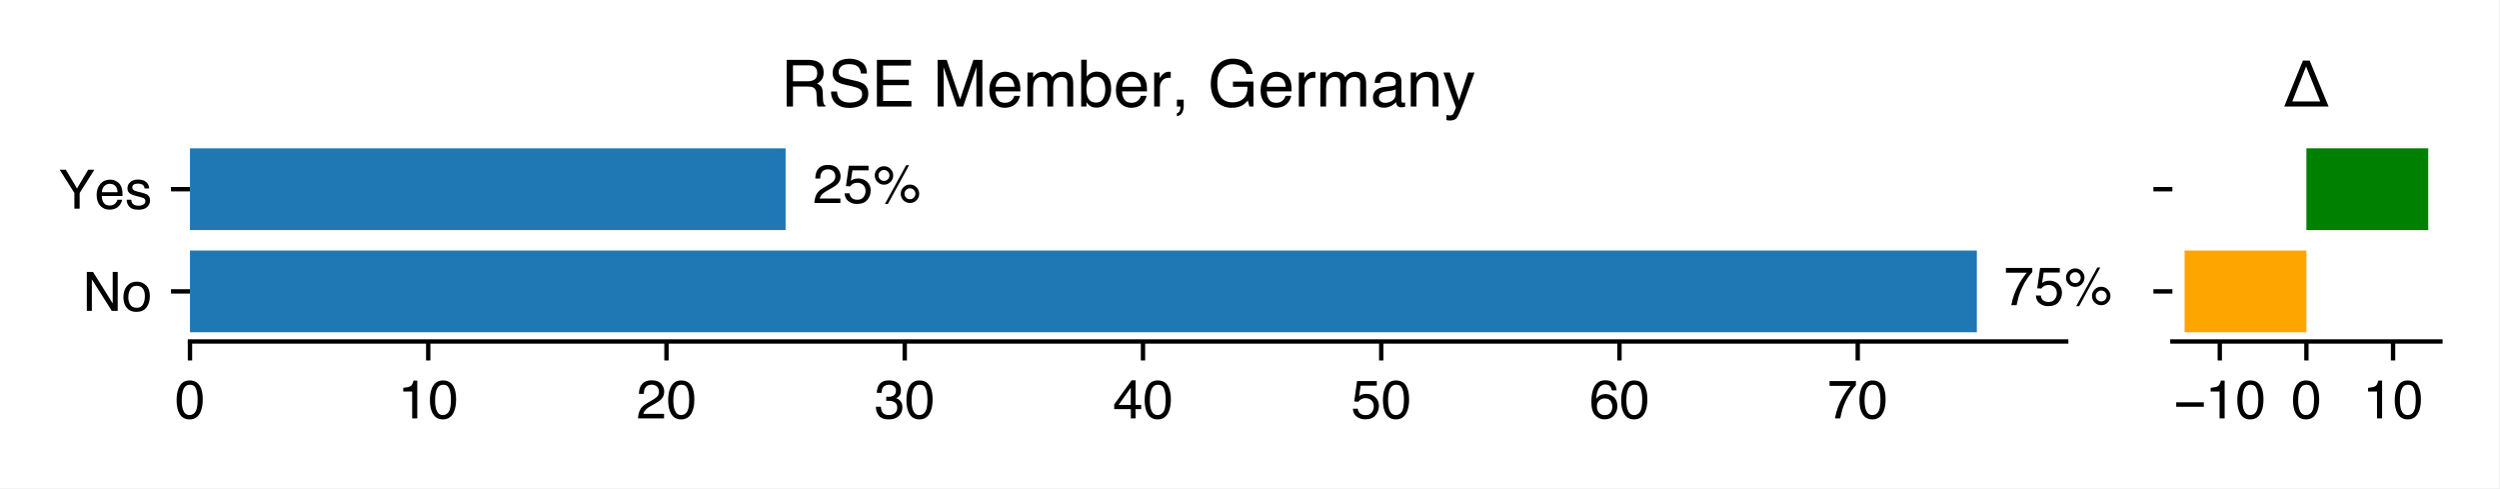
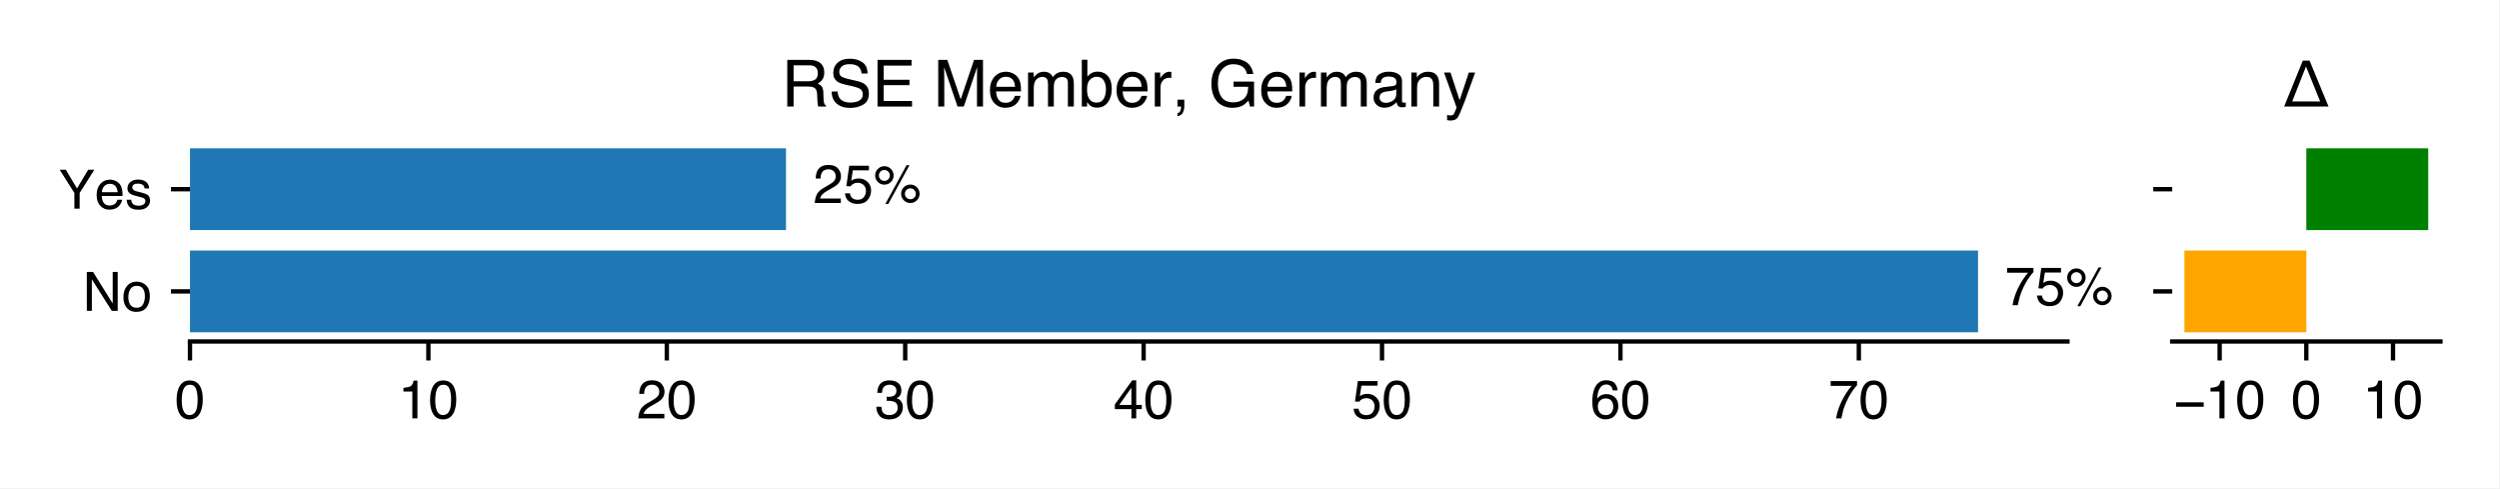
<svg xmlns="http://www.w3.org/2000/svg" xmlns:xlink="http://www.w3.org/1999/xlink" width="460.8pt" height="90pt" viewBox="0 0 460.8 90" version="1.1">
  <defs>
    <style type="text/css">*{stroke-linejoin: round; stroke-linecap: butt}</style>
  </defs>
  <g id="figure_1">
    <g id="patch_1">
      <path d="M 0 90  L 460.8 90  L 460.8 0  L 0 0  z " style="fill: #ffffff" />
    </g>
    <g id="axes_1">
      <g id="patch_2">
-         <path d="M 35.031 62.942  L 380.995 62.942  L 380.995 25.642  L 35.031 25.642  z " style="fill: #ffffff" />
+         <path d="M 35.031 62.942  L 381.223 62.942  L 381.223 25.642  L 35.031 25.642  z " style="fill: #ffffff" />
      </g>
      <g id="patch_3">
-         <path d="M 35.031 61.247  L 364.521 61.247  L 364.521 46.176  L 35.031 46.176  z " clip-path="url(#p55cccc81d5)" style="fill: #1f77b4" />
+         <path d="M 35.031 61.247  L 364.738 61.247  L 364.738 46.176  L 35.031 46.176  z " clip-path="url(#peffbb011fd)" style="fill: #1f77b4" />
      </g>
      <g id="patch_4">
-         <path d="M 35.031 42.409  L 144.861 42.409  L 144.861 27.338  L 35.031 27.338  z " clip-path="url(#p55cccc81d5)" style="fill: #1f77b4" />
+         <path d="M 35.031 42.409  L 144.933 42.409  L 144.933 27.338  L 35.031 27.338  z " clip-path="url(#peffbb011fd)" style="fill: #1f77b4" />
      </g>
      <g id="matplotlib.axis_1">
        <g id="xtick_1">
          <g id="line2d_1">
            <defs>
              <path id="m4c99cd72f3" d="M 0 0  L 0 3.5  " style="stroke: #000000; stroke-width: 0.8" />
            </defs>
            <g>
              <use xlink:href="#m4c99cd72f3" x="35.031" y="62.942" style="stroke: #000000; stroke-width: 0.8" />
            </g>
          </g>
          <g id="text_1">
            <g transform="translate(32.25078 77.11562)scale(0.1 -0.1)">
              <defs>
                <path id="Helvetica-30" d="M 1731 4475  Q 2600 4475 2988 3759  Q 3288 3206 3288 2244  Q 3288 1331 3016 734  Q 2622 -122 1728 -122  Q 922 -122 528 578  Q 200 1163 200 2147  Q 200 2909 397 3456  Q 766 4475 1731 4475  z M 1725 391  Q 2163 391 2422 778  Q 2681 1166 2681 2222  Q 2681 2984 2493 3476  Q 2306 3969 1766 3969  Q 1269 3969 1039 3501  Q 809 3034 809 2125  Q 809 1441 956 1025  Q 1181 391 1725 391  z " transform="scale(0.015625)" />
              </defs>
              <use xlink:href="#Helvetica-30" />
            </g>
          </g>
        </g>
        <g id="xtick_2">
          <g id="line2d_2">
            <g>
-               <use xlink:href="#m4c99cd72f3" x="78.963" y="62.942" style="stroke: #000000; stroke-width: 0.8" />
+               <use xlink:href="#m4c99cd72f3" x="78.992" y="62.942" style="stroke: #000000; stroke-width: 0.8" />
            </g>
          </g>
          <g id="text_2">
-             <g transform="translate(73.40223 77.11562)scale(0.1 -0.1)">
+             <g transform="translate(73.43115 77.11562)scale(0.1 -0.1)">
              <defs>
                <path id="Helvetica-31" d="M 613 3169  L 613 3600  Q 1222 3659 1462 3798  Q 1703 3938 1822 4456  L 2266 4456  L 2266 0  L 1666 0  L 1666 3169  L 613 3169  z " transform="scale(0.015625)" />
              </defs>
              <use xlink:href="#Helvetica-31" />
              <use xlink:href="#Helvetica-30" x="55.615" />
            </g>
          </g>
        </g>
        <g id="xtick_3">
          <g id="line2d_3">
            <g>
-               <use xlink:href="#m4c99cd72f3" x="122.895" y="62.942" style="stroke: #000000; stroke-width: 0.8" />
+               <use xlink:href="#m4c99cd72f3" x="122.953" y="62.942" style="stroke: #000000; stroke-width: 0.8" />
            </g>
          </g>
          <g id="text_3">
-             <g transform="translate(117.3341 77.11562)scale(0.1 -0.1)">
+             <g transform="translate(117.392 77.11562)scale(0.1 -0.1)">
              <defs>
                <path id="Helvetica-32" d="M 200 0  Q 231 578 439 1006  Q 647 1434 1250 1784  L 1850 2131  Q 2253 2366 2416 2531  Q 2672 2791 2672 3125  Q 2672 3516 2437 3745  Q 2203 3975 1813 3975  Q 1234 3975 1013 3538  Q 894 3303 881 2888  L 309 2888  Q 319 3472 525 3841  Q 891 4491 1816 4491  Q 2584 4491 2939 4075  Q 3294 3659 3294 3150  Q 3294 2613 2916 2231  Q 2697 2009 2131 1694  L 1703 1456  Q 1397 1288 1222 1134  Q 909 863 828 531  L 3272 531  L 3272 0  L 200 0  z " transform="scale(0.015625)" />
              </defs>
              <use xlink:href="#Helvetica-32" />
              <use xlink:href="#Helvetica-30" x="55.615" />
            </g>
          </g>
        </g>
        <g id="xtick_4">
          <g id="line2d_4">
            <g>
-               <use xlink:href="#m4c99cd72f3" x="166.827" y="62.942" style="stroke: #000000; stroke-width: 0.8" />
+               <use xlink:href="#m4c99cd72f3" x="166.914" y="62.942" style="stroke: #000000; stroke-width: 0.8" />
            </g>
          </g>
          <g id="text_4">
-             <g transform="translate(161.2661 77.11562)scale(0.1 -0.1)">
+             <g transform="translate(161.3528 77.11562)scale(0.1 -0.1)">
              <defs>
                <path id="Helvetica-33" d="M 1663 -122  Q 869 -122 511 314  Q 153 750 153 1375  L 741 1375  Q 778 941 903 744  Q 1122 391 1694 391  Q 2138 391 2406 628  Q 2675 866 2675 1241  Q 2675 1703 2392 1887  Q 2109 2072 1606 2072  Q 1550 2072 1492 2070  Q 1434 2069 1375 2066  L 1375 2563  Q 1463 2553 1522 2550  Q 1581 2547 1650 2547  Q 1966 2547 2169 2647  Q 2525 2822 2525 3272  Q 2525 3606 2287 3787  Q 2050 3969 1734 3969  Q 1172 3969 956 3594  Q 838 3388 822 3006  L 266 3006  Q 266 3506 466 3856  Q 809 4481 1675 4481  Q 2359 4481 2734 4176  Q 3109 3872 3109 3294  Q 3109 2881 2888 2625  Q 2750 2466 2531 2375  Q 2884 2278 3082 2001  Q 3281 1725 3281 1325  Q 3281 684 2859 281  Q 2438 -122 1663 -122  z " transform="scale(0.015625)" />
              </defs>
              <use xlink:href="#Helvetica-33" />
              <use xlink:href="#Helvetica-30" x="55.615" />
            </g>
          </g>
        </g>
        <g id="xtick_5">
          <g id="line2d_5">
            <g>
-               <use xlink:href="#m4c99cd72f3" x="210.759" y="62.942" style="stroke: #000000; stroke-width: 0.8" />
+               <use xlink:href="#m4c99cd72f3" x="210.875" y="62.942" style="stroke: #000000; stroke-width: 0.8" />
            </g>
          </g>
          <g id="text_5">
-             <g transform="translate(205.198 77.11562)scale(0.1 -0.1)">
+             <g transform="translate(205.3137 77.11562)scale(0.1 -0.1)">
              <defs>
                <path id="Helvetica-34" d="M 2116 1584  L 2116 3613  L 681 1584  L 2116 1584  z M 2125 0  L 2125 1094  L 163 1094  L 163 1644  L 2213 4488  L 2688 4488  L 2688 1584  L 3347 1584  L 3347 1094  L 2688 1094  L 2688 0  L 2125 0  z " transform="scale(0.015625)" />
              </defs>
              <use xlink:href="#Helvetica-34" />
              <use xlink:href="#Helvetica-30" x="55.615" />
            </g>
          </g>
        </g>
        <g id="xtick_6">
          <g id="line2d_6">
            <g>
-               <use xlink:href="#m4c99cd72f3" x="254.691" y="62.942" style="stroke: #000000; stroke-width: 0.8" />
+               <use xlink:href="#m4c99cd72f3" x="254.835" y="62.942" style="stroke: #000000; stroke-width: 0.8" />
            </g>
          </g>
          <g id="text_6">
-             <g transform="translate(249.1299 77.11562)scale(0.1 -0.1)">
+             <g transform="translate(249.2745 77.11562)scale(0.1 -0.1)">
              <defs>
                <path id="Helvetica-35" d="M 791 1141  Q 847 659 1238 475  Q 1438 381 1700 381  Q 2200 381 2440 700  Q 2681 1019 2681 1406  Q 2681 1875 2395 2131  Q 2109 2388 1709 2388  Q 1419 2388 1211 2275  Q 1003 2163 856 1963  L 369 1991  L 709 4400  L 3034 4400  L 3034 3856  L 1131 3856  L 941 2613  Q 1097 2731 1238 2791  Q 1488 2894 1816 2894  Q 2431 2894 2859 2497  Q 3288 2100 3288 1491  Q 3288 856 2895 371  Q 2503 -113 1644 -113  Q 1097 -113 676 195  Q 256 503 206 1141  L 791 1141  z " transform="scale(0.015625)" />
              </defs>
              <use xlink:href="#Helvetica-35" />
              <use xlink:href="#Helvetica-30" x="55.615" />
            </g>
          </g>
        </g>
        <g id="xtick_7">
          <g id="line2d_7">
            <g>
-               <use xlink:href="#m4c99cd72f3" x="298.623" y="62.942" style="stroke: #000000; stroke-width: 0.8" />
+               <use xlink:href="#m4c99cd72f3" x="298.796" y="62.942" style="stroke: #000000; stroke-width: 0.8" />
            </g>
          </g>
          <g id="text_7">
-             <g transform="translate(293.0618 77.11562)scale(0.1 -0.1)">
+             <g transform="translate(293.2354 77.11562)scale(0.1 -0.1)">
              <defs>
                <path id="Helvetica-36" d="M 1872 4494  Q 2622 4494 2917 4105  Q 3213 3716 3213 3303  L 2656 3303  Q 2606 3569 2497 3719  Q 2294 4000 1881 4000  Q 1409 4000 1131 3564  Q 853 3128 822 2316  Q 1016 2600 1309 2741  Q 1578 2866 1909 2866  Q 2472 2866 2890 2506  Q 3309 2147 3309 1434  Q 3309 825 2912 354  Q 2516 -116 1781 -116  Q 1153 -116 697 361  Q 241 838 241 1966  Q 241 2800 444 3381  Q 834 4494 1872 4494  z M 1831 384  Q 2275 384 2495 682  Q 2716 981 2716 1388  Q 2716 1731 2519 2042  Q 2322 2353 1803 2353  Q 1441 2353 1167 2112  Q 894 1872 894 1388  Q 894 963 1142 673  Q 1391 384 1831 384  z " transform="scale(0.015625)" />
              </defs>
              <use xlink:href="#Helvetica-36" />
              <use xlink:href="#Helvetica-30" x="55.615" />
            </g>
          </g>
        </g>
        <g id="xtick_8">
          <g id="line2d_8">
            <g>
-               <use xlink:href="#m4c99cd72f3" x="342.555" y="62.942" style="stroke: #000000; stroke-width: 0.8" />
+               <use xlink:href="#m4c99cd72f3" x="342.757" y="62.942" style="stroke: #000000; stroke-width: 0.8" />
            </g>
          </g>
          <g id="text_8">
-             <g transform="translate(336.9937 77.11562)scale(0.1 -0.1)">
+             <g transform="translate(337.1962 77.11562)scale(0.1 -0.1)">
              <defs>
                <path id="Helvetica-37" d="M 3347 4400  L 3347 3909  Q 3131 3700 2773 3181  Q 2416 2663 2141 2063  Q 1869 1478 1728 997  Q 1638 688 1494 0  L 872 0  Q 1084 1281 1809 2550  Q 2238 3294 2709 3834  L 234 3834  L 234 4400  L 3347 4400  z " transform="scale(0.015625)" />
              </defs>
              <use xlink:href="#Helvetica-37" />
              <use xlink:href="#Helvetica-30" x="55.615" />
            </g>
          </g>
        </g>
      </g>
      <g id="matplotlib.axis_2">
        <g id="ytick_1">
          <g id="line2d_9">
            <defs>
              <path id="m8e343aef83" d="M 0 0  L -3.5 0  " style="stroke: #000000; stroke-width: 0.8" />
            </defs>
            <g>
              <use xlink:href="#m8e343aef83" x="35.031" y="53.711" style="stroke: #000000; stroke-width: 0.8" />
            </g>
          </g>
          <g id="text_9">
            <g transform="translate(15.24844 57.29818)scale(0.1 -0.1)">
              <defs>
                <path id="Helvetica-4e" d="M 488 4591  L 1222 4591  L 3541 872  L 3541 4591  L 4131 4591  L 4131 0  L 3434 0  L 1081 3716  L 1081 0  L 488 0  L 488 4591  z M 2269 4591  L 2269 4591  z " transform="scale(0.015625)" />
                <path id="Helvetica-6f" d="M 1741 363  Q 2300 363 2508 786  Q 2716 1209 2716 1728  Q 2716 2197 2566 2491  Q 2328 2953 1747 2953  Q 1231 2953 997 2559  Q 763 2166 763 1609  Q 763 1075 997 719  Q 1231 363 1741 363  z M 1763 3444  Q 2409 3444 2856 3012  Q 3303 2581 3303 1744  Q 3303 934 2909 406  Q 2516 -122 1688 -122  Q 997 -122 590 345  Q 184 813 184 1600  Q 184 2444 612 2944  Q 1041 3444 1763 3444  z M 1744 3428  L 1744 3428  z " transform="scale(0.015625)" />
              </defs>
              <use xlink:href="#Helvetica-4e" />
              <use xlink:href="#Helvetica-6f" x="72.217" />
            </g>
          </g>
        </g>
        <g id="ytick_2">
          <g id="line2d_10">
            <g>
              <use xlink:href="#m8e343aef83" x="35.031" y="34.873" style="stroke: #000000; stroke-width: 0.8" />
            </g>
          </g>
          <g id="text_10">
            <g transform="translate(10.8 38.45995)scale(0.1 -0.1)">
              <defs>
                <path id="Helvetica-59" d="M 131 4591  L 856 4591  L 2175 2384  L 3494 4591  L 4222 4591  L 2488 1850  L 2488 0  L 1866 0  L 1866 1850  L 131 4591  z M 2184 4591  L 2184 4591  z " transform="scale(0.015625)" />
                <path id="Helvetica-65" d="M 1806 3422  Q 2163 3422 2497 3255  Q 2831 3088 3006 2822  Q 3175 2569 3231 2231  Q 3281 2000 3281 1494  L 828 1494  Q 844 984 1069 676  Q 1294 369 1766 369  Q 2206 369 2469 659  Q 2619 828 2681 1050  L 3234 1050  Q 3213 866 3089 639  Q 2966 413 2813 269  Q 2556 19 2178 -69  Q 1975 -119 1719 -119  Q 1094 -119 659 336  Q 225 791 225 1609  Q 225 2416 662 2919  Q 1100 3422 1806 3422  z M 2703 1941  Q 2669 2306 2544 2525  Q 2313 2931 1772 2931  Q 1384 2931 1121 2651  Q 859 2372 844 1941  L 2703 1941  z M 1753 3428  L 1753 3428  z " transform="scale(0.015625)" />
                <path id="Helvetica-73" d="M 747 1050  Q 772 769 888 619  Q 1100 347 1625 347  Q 1938 347 2175 483  Q 2413 619 2413 903  Q 2413 1119 2222 1231  Q 2100 1300 1741 1391  L 1294 1503  Q 866 1609 663 1741  Q 300 1969 300 2372  Q 300 2847 642 3140  Q 984 3434 1563 3434  Q 2319 3434 2653 2991  Q 2863 2709 2856 2384  L 2325 2384  Q 2309 2575 2191 2731  Q 1997 2953 1519 2953  Q 1200 2953 1036 2831  Q 872 2709 872 2509  Q 872 2291 1088 2159  Q 1213 2081 1456 2022  L 1828 1931  Q 2434 1784 2641 1647  Q 2969 1431 2969 969  Q 2969 522 2630 197  Q 2291 -128 1597 -128  Q 850 -128 539 211  Q 228 550 206 1050  L 747 1050  z M 1578 3428  L 1578 3428  z " transform="scale(0.015625)" />
              </defs>
              <use xlink:href="#Helvetica-59" />
              <use xlink:href="#Helvetica-65" x="66.699" />
              <use xlink:href="#Helvetica-73" x="122.314" />
            </g>
          </g>
        </g>
      </g>
      <g id="patch_5">
-         <path d="M 35.031 62.942  L 380.995 62.942  " style="fill: none; stroke: #000000; stroke-width: 0.8; stroke-linejoin: miter; stroke-linecap: square" />
+         <path d="M 35.031 62.942  L 381.223 62.942  " style="fill: none; stroke: #000000; stroke-width: 0.8; stroke-linejoin: miter; stroke-linecap: square" />
      </g>
      <g id="text_11">
-         <g transform="translate(369.5136 56.25599)scale(0.1 -0.1)">
+         <g transform="translate(369.7305 56.25599)scale(0.1 -0.1)">
          <defs>
            <path id="Helvetica-25" d="M 4363 2175  Q 4813 2175 5131 1856  Q 5450 1538 5450 1088  Q 5450 638 5131 319  Q 4813 0 4363 0  Q 3909 0 3590 319  Q 3272 638 3272 1088  Q 3272 1538 3590 1856  Q 3909 2175 4363 2175  z M 3909 4456  L 4256 4456  L 1753 -119  L 1406 -119  L 3909 4456  z M 1294 2606  Q 1563 2606 1752 2795  Q 1941 2984 1941 3250  Q 1941 3516 1752 3705  Q 1563 3894 1294 3894  Q 1028 3894 839 3706  Q 650 3519 650 3250  Q 650 2984 839 2795  Q 1028 2606 1294 2606  z M 1294 4341  Q 1747 4341 2065 4020  Q 2384 3700 2384 3250  Q 2384 2800 2065 2481  Q 1747 2163 1294 2163  Q 844 2163 525 2481  Q 206 2800 206 3250  Q 206 3700 525 4020  Q 844 4341 1294 4341  z M 4363 444  Q 4628 444 4817 633  Q 5006 822 5006 1088  Q 5006 1353 4817 1542  Q 4628 1731 4363 1731  Q 4094 1731 3905 1542  Q 3716 1353 3716 1088  Q 3716 822 3905 633  Q 4094 444 4363 444  z " transform="scale(0.015625)" />
          </defs>
          <use xlink:href="#Helvetica-37" />
          <use xlink:href="#Helvetica-35" x="55.615" />
          <use xlink:href="#Helvetica-25" x="111.23" />
        </g>
      </g>
      <g id="text_12">
-         <g transform="translate(149.854 37.41776)scale(0.1 -0.1)">
+         <g transform="translate(149.9263 37.41776)scale(0.1 -0.1)">
          <use xlink:href="#Helvetica-32" />
          <use xlink:href="#Helvetica-35" x="55.615" />
          <use xlink:href="#Helvetica-25" x="111.23" />
        </g>
      </g>
      <g id="text_13">
-         <g transform="translate(143.9997 19.6425)scale(0.12 -0.12)">
+         <g transform="translate(144.1136 19.6425)scale(0.12 -0.12)">
          <defs>
            <path id="Helvetica-52" d="M 2622 2488  Q 3059 2488 3314 2663  Q 3569 2838 3569 3294  Q 3569 3784 3213 3963  Q 3022 4056 2703 4056  L 1184 4056  L 1184 2488  L 2622 2488  z M 563 4591  L 2688 4591  Q 3213 4591 3553 4438  Q 4200 4144 4200 3353  Q 4200 2941 4029 2678  Q 3859 2416 3553 2256  Q 3822 2147 3958 1969  Q 4094 1791 4109 1391  L 4131 775  Q 4141 513 4175 384  Q 4231 166 4375 103  L 4375 0  L 3613 0  Q 3581 59 3562 153  Q 3544 247 3531 516  L 3494 1281  Q 3472 1731 3159 1884  Q 2981 1969 2600 1969  L 1184 1969  L 1184 0  L 563 0  L 563 4591  z " transform="scale(0.015625)" />
            <path id="Helvetica-53" d="M 894 1481  Q 916 1091 1078 847  Q 1388 391 2169 391  Q 2519 391 2806 491  Q 3363 684 3363 1184  Q 3363 1559 3128 1719  Q 2891 1875 2384 1991  L 1763 2131  Q 1153 2269 900 2434  Q 463 2722 463 3294  Q 463 3913 891 4309  Q 1319 4706 2103 4706  Q 2825 4706 3329 4357  Q 3834 4009 3834 3244  L 3250 3244  Q 3203 3613 3050 3809  Q 2766 4169 2084 4169  Q 1534 4169 1293 3937  Q 1053 3706 1053 3400  Q 1053 3063 1334 2906  Q 1519 2806 2169 2656  L 2813 2509  Q 3278 2403 3531 2219  Q 3969 1897 3969 1284  Q 3969 522 3414 194  Q 2859 -134 2125 -134  Q 1269 -134 784 303  Q 300 738 309 1481  L 894 1481  z M 2150 4716  L 2150 4716  z " transform="scale(0.015625)" />
            <path id="Helvetica-45" d="M 547 4591  L 3894 4591  L 3894 4028  L 1153 4028  L 1153 2634  L 3688 2634  L 3688 2103  L 1153 2103  L 1153 547  L 3941 547  L 3941 0  L 547 0  L 547 4591  z M 2244 4591  L 2244 4591  z " transform="scale(0.015625)" />
            <path id="Helvetica-20" transform="scale(0.015625)" />
            <path id="Helvetica-4d" d="M 472 4591  L 1363 4591  L 2681 709  L 3991 4591  L 4872 4591  L 4872 0  L 4281 0  L 4281 2709  Q 4281 2850 4287 3175  Q 4294 3500 4294 3872  L 2984 0  L 2369 0  L 1050 3872  L 1050 3731  Q 1050 3563 1058 3217  Q 1066 2872 1066 2709  L 1066 0  L 472 0  L 472 4591  z " transform="scale(0.015625)" />
            <path id="Helvetica-6d" d="M 413 3347  L 969 3347  L 969 2872  Q 1169 3119 1331 3231  Q 1609 3422 1963 3422  Q 2363 3422 2606 3225  Q 2744 3113 2856 2894  Q 3044 3163 3297 3292  Q 3550 3422 3866 3422  Q 4541 3422 4784 2934  Q 4916 2672 4916 2228  L 4916 0  L 4331 0  L 4331 2325  Q 4331 2659 4164 2784  Q 3997 2909 3756 2909  Q 3425 2909 3186 2687  Q 2947 2466 2947 1947  L 2947 0  L 2375 0  L 2375 2184  Q 2375 2525 2294 2681  Q 2166 2916 1816 2916  Q 1497 2916 1236 2669  Q 975 2422 975 1775  L 975 0  L 413 0  L 413 3347  z " transform="scale(0.015625)" />
            <path id="Helvetica-62" d="M 369 4606  L 916 4606  L 916 2941  Q 1100 3181 1356 3307  Q 1613 3434 1913 3434  Q 2538 3434 2927 3004  Q 3316 2575 3316 1738  Q 3316 944 2931 419  Q 2547 -106 1866 -106  Q 1484 -106 1222 78  Q 1066 188 888 428  L 888 0  L 369 0  L 369 4606  z M 1831 391  Q 2288 391 2514 753  Q 2741 1116 2741 1709  Q 2741 2238 2514 2584  Q 2288 2931 1847 2931  Q 1463 2931 1173 2647  Q 884 2363 884 1709  Q 884 1238 1003 944  Q 1225 391 1831 391  z " transform="scale(0.015625)" />
            <path id="Helvetica-72" d="M 428 3347  L 963 3347  L 963 2769  Q 1028 2938 1284 3180  Q 1541 3422 1875 3422  Q 1891 3422 1928 3419  Q 1966 3416 2056 3406  L 2056 2813  Q 2006 2822 1964 2825  Q 1922 2828 1872 2828  Q 1447 2828 1219 2554  Q 991 2281 991 1925  L 991 0  L 428 0  L 428 3347  z " transform="scale(0.015625)" />
            <path id="Helvetica-2c" d="M 531 -653  Q 747 -616 834 -350  Q 881 -209 881 -78  Q 881 -56 879 -39  Q 878 -22 872 0  L 531 0  L 531 681  L 1200 681  L 1200 50  Q 1200 -322 1050 -603  Q 900 -884 531 -950  L 531 -653  z " transform="scale(0.015625)" />
            <path id="Helvetica-47" d="M 2472 4709  Q 3119 4709 3591 4459  Q 4275 4100 4428 3200  L 3813 3200  Q 3700 3703 3347 3933  Q 2994 4163 2456 4163  Q 1819 4163 1383 3684  Q 947 3206 947 2259  Q 947 1441 1306 927  Q 1666 413 2478 413  Q 3100 413 3508 773  Q 3916 1134 3925 1941  L 2488 1941  L 2488 2456  L 4503 2456  L 4503 0  L 4103 0  L 3953 591  Q 3638 244 3394 109  Q 2984 -122 2353 -122  Q 1538 -122 950 406  Q 309 1069 309 2225  Q 309 3378 934 4059  Q 1528 4709 2472 4709  z M 2369 4716  L 2369 4716  z " transform="scale(0.015625)" />
            <path id="Helvetica-61" d="M 844 891  Q 844 647 1022 506  Q 1200 366 1444 366  Q 1741 366 2019 503  Q 2488 731 2488 1250  L 2488 1703  Q 2384 1638 2221 1594  Q 2059 1550 1903 1531  L 1563 1488  Q 1256 1447 1103 1359  Q 844 1213 844 891  z M 2206 2028  Q 2400 2053 2466 2191  Q 2503 2266 2503 2406  Q 2503 2694 2298 2823  Q 2094 2953 1713 2953  Q 1272 2953 1088 2716  Q 984 2584 953 2325  L 428 2325  Q 444 2944 830 3186  Q 1216 3428 1725 3428  Q 2316 3428 2684 3203  Q 3050 2978 3050 2503  L 3050 575  Q 3050 488 3086 434  Q 3122 381 3238 381  Q 3275 381 3322 386  Q 3369 391 3422 400  L 3422 -16  Q 3291 -53 3222 -62  Q 3153 -72 3034 -72  Q 2744 -72 2613 134  Q 2544 244 2516 444  Q 2344 219 2022 53  Q 1700 -113 1313 -113  Q 847 -113 551 170  Q 256 453 256 878  Q 256 1344 547 1600  Q 838 1856 1309 1916  L 2206 2028  z M 1741 3428  L 1741 3428  z " transform="scale(0.015625)" />
            <path id="Helvetica-6e" d="M 413 3347  L 947 3347  L 947 2872  Q 1184 3166 1450 3294  Q 1716 3422 2041 3422  Q 2753 3422 3003 2925  Q 3141 2653 3141 2147  L 3141 0  L 2569 0  L 2569 2109  Q 2569 2416 2478 2603  Q 2328 2916 1934 2916  Q 1734 2916 1606 2875  Q 1375 2806 1200 2600  Q 1059 2434 1017 2257  Q 975 2081 975 1753  L 975 0  L 413 0  L 413 3347  z M 1734 3428  L 1734 3428  z " transform="scale(0.015625)" />
            <path id="Helvetica-79" d="M 2503 3347  L 3125 3347  Q 3006 3025 2597 1878  Q 2291 1016 2084 472  Q 1597 -809 1397 -1090  Q 1197 -1372 709 -1372  Q 591 -1372 527 -1362  Q 463 -1353 369 -1328  L 369 -816  Q 516 -856 581 -865  Q 647 -875 697 -875  Q 853 -875 926 -823  Q 1000 -772 1050 -697  Q 1066 -672 1162 -440  Q 1259 -209 1303 -97  L 66 3347  L 703 3347  L 1600 622  L 2503 3347  z M 1597 3428  L 1597 3428  z " transform="scale(0.015625)" />
          </defs>
          <use xlink:href="#Helvetica-52" />
          <use xlink:href="#Helvetica-53" x="72.217" />
          <use xlink:href="#Helvetica-45" x="138.916" />
          <use xlink:href="#Helvetica-20" x="205.615" />
          <use xlink:href="#Helvetica-4d" x="233.398" />
          <use xlink:href="#Helvetica-65" x="316.699" />
          <use xlink:href="#Helvetica-6d" x="372.314" />
          <use xlink:href="#Helvetica-62" x="455.615" />
          <use xlink:href="#Helvetica-65" x="511.23" />
          <use xlink:href="#Helvetica-72" x="566.846" />
          <use xlink:href="#Helvetica-2c" x="600.146" />
          <use xlink:href="#Helvetica-20" x="627.93" />
          <use xlink:href="#Helvetica-47" x="655.713" />
          <use xlink:href="#Helvetica-65" x="733.496" />
          <use xlink:href="#Helvetica-72" x="789.111" />
          <use xlink:href="#Helvetica-6d" x="822.412" />
          <use xlink:href="#Helvetica-61" x="905.713" />
          <use xlink:href="#Helvetica-6e" x="961.328" />
          <use xlink:href="#Helvetica-79" x="1016.943" />
        </g>
      </g>
    </g>
    <g id="axes_2">
      <g id="patch_6">
-         <path d="M 400.577 62.942  L 450 62.942  L 450 25.642  L 400.577 25.642  z " style="fill: #ffffff" />
+         <path d="M 400.544 62.942  L 450 62.942  L 450 25.642  L 400.544 25.642  z " style="fill: #ffffff" />
      </g>
      <g id="patch_7">
-         <path d="M 425.288 61.247  L 402.823 61.247  L 402.823 46.176  L 425.288 46.176  z " clip-path="url(#p110129af8e)" style="fill: #ffa500" />
+         <path d="M 425.272 61.247  L 402.792 61.247  L 402.792 46.176  L 425.272 46.176  z " clip-path="url(#p57818a8463)" style="fill: #ffa500" />
      </g>
      <g id="patch_8">
-         <path d="M 425.288 42.409  L 447.753 42.409  L 447.753 27.338  L 425.288 27.338  z " clip-path="url(#p110129af8e)" style="fill: #008000" />
+         <path d="M 425.272 42.409  L 447.752 42.409  L 447.752 27.338  L 425.272 27.338  z " clip-path="url(#p57818a8463)" style="fill: #008000" />
      </g>
      <g id="matplotlib.axis_3">
        <g id="xtick_9">
          <g id="line2d_11">
            <g>
-               <use xlink:href="#m4c99cd72f3" x="409.313" y="62.942" style="stroke: #000000; stroke-width: 0.8" />
+               <use xlink:href="#m4c99cd72f3" x="409.286" y="62.942" style="stroke: #000000; stroke-width: 0.8" />
            </g>
          </g>
          <g id="text_14">
-             <g transform="translate(400.8318 77.11562)scale(0.1 -0.1)">
+             <g transform="translate(400.805 77.11562)scale(0.1 -0.1)">
              <defs>
                <path id="Helvetica-2212" d="M 3547 1894  L 3547 1369  L 288 1369  L 288 1894  L 3547 1894  z " transform="scale(0.015625)" />
              </defs>
              <use xlink:href="#Helvetica-2212" />
              <use xlink:href="#Helvetica-31" x="58.398" />
              <use xlink:href="#Helvetica-30" x="114.014" />
            </g>
          </g>
        </g>
        <g id="xtick_10">
          <g id="line2d_12">
            <g>
-               <use xlink:href="#m4c99cd72f3" x="425.288" y="62.942" style="stroke: #000000; stroke-width: 0.8" />
+               <use xlink:href="#m4c99cd72f3" x="425.272" y="62.942" style="stroke: #000000; stroke-width: 0.8" />
            </g>
          </g>
          <g id="text_15">
-             <g transform="translate(422.5078 77.11562)scale(0.1 -0.1)">
+             <g transform="translate(422.4916 77.11562)scale(0.1 -0.1)">
              <use xlink:href="#Helvetica-30" />
            </g>
          </g>
        </g>
        <g id="xtick_11">
          <g id="line2d_13">
            <g>
-               <use xlink:href="#m4c99cd72f3" x="441.264" y="62.942" style="stroke: #000000; stroke-width: 0.8" />
+               <use xlink:href="#m4c99cd72f3" x="441.258" y="62.942" style="stroke: #000000; stroke-width: 0.8" />
            </g>
          </g>
          <g id="text_16">
-             <g transform="translate(435.7026 77.11562)scale(0.1 -0.1)">
+             <g transform="translate(435.6968 77.11562)scale(0.1 -0.1)">
              <use xlink:href="#Helvetica-31" />
              <use xlink:href="#Helvetica-30" x="55.615" />
            </g>
          </g>
        </g>
      </g>
      <g id="matplotlib.axis_4">
        <g id="ytick_3">
          <g id="line2d_14">
            <g>
-               <use xlink:href="#m8e343aef83" x="400.577" y="53.711" style="stroke: #000000; stroke-width: 0.8" />
+               <use xlink:href="#m8e343aef83" x="400.544" y="53.711" style="stroke: #000000; stroke-width: 0.8" />
            </g>
          </g>
        </g>
        <g id="ytick_4">
          <g id="line2d_15">
            <g>
-               <use xlink:href="#m8e343aef83" x="400.577" y="34.873" style="stroke: #000000; stroke-width: 0.8" />
+               <use xlink:href="#m8e343aef83" x="400.544" y="34.873" style="stroke: #000000; stroke-width: 0.8" />
            </g>
          </g>
        </g>
      </g>
      <g id="patch_9">
-         <path d="M 400.577 62.942  L 450 62.942  " style="fill: none; stroke: #000000; stroke-width: 0.8; stroke-linejoin: miter; stroke-linecap: square" />
+         <path d="M 400.544 62.942  L 450 62.942  " style="fill: none; stroke: #000000; stroke-width: 0.8; stroke-linejoin: miter; stroke-linecap: square" />
      </g>
      <g id="text_17">
-         <g transform="translate(420.9552 19.6425)scale(0.12 -0.12)">
+         <g transform="translate(420.9389 19.6425)scale(0.12 -0.12)">
          <defs>
            <path id="Helvetica-394" d="M 922 500  L 3672 500  L 2278 3941  L 922 500  z M 1966 4519  L 2631 4519  L 4494 0  L 128 0  L 1966 4519  z " transform="scale(0.015625)" />
          </defs>
          <use xlink:href="#Helvetica-394" />
        </g>
      </g>
    </g>
  </g>
  <defs>
-     <clipPath id="p55cccc81d5">
-       <rect x="35.031" y="25.642" width="345.964" height="37.3" />
+     <clipPath id="peffbb011fd">
+       <rect x="35.031" y="25.642" width="346.192" height="37.3" />
    </clipPath>
-     <clipPath id="p110129af8e">
-       <rect x="400.577" y="25.642" width="49.423" height="37.3" />
+     <clipPath id="p57818a8463">
+       <rect x="400.544" y="25.642" width="49.456" height="37.3" />
    </clipPath>
  </defs>
</svg>
